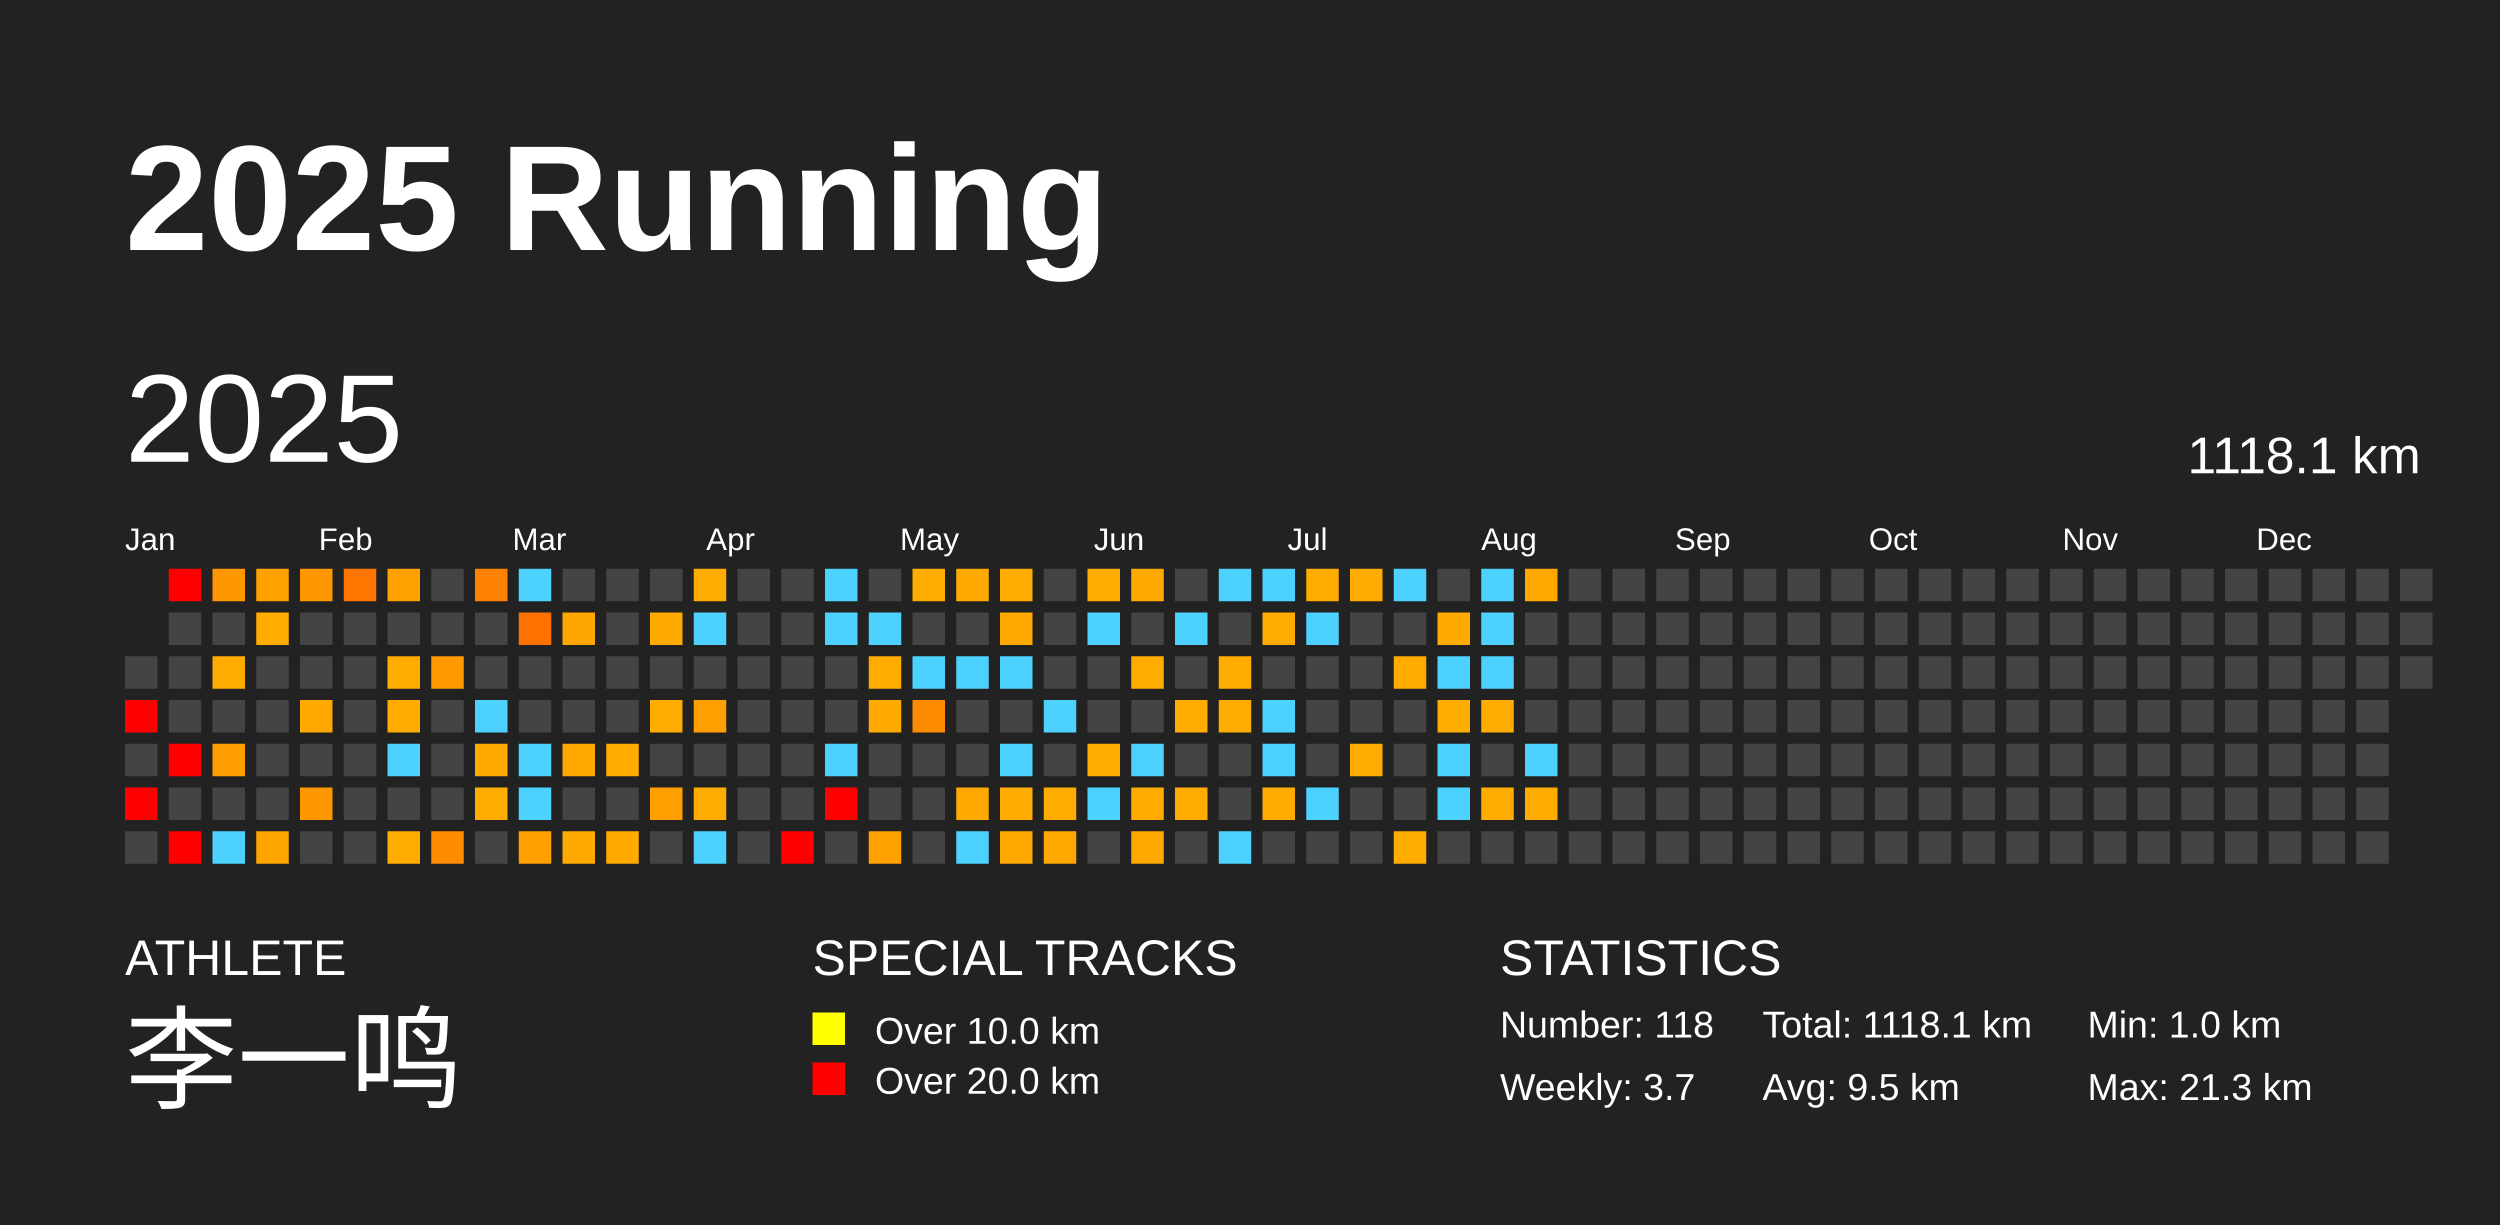
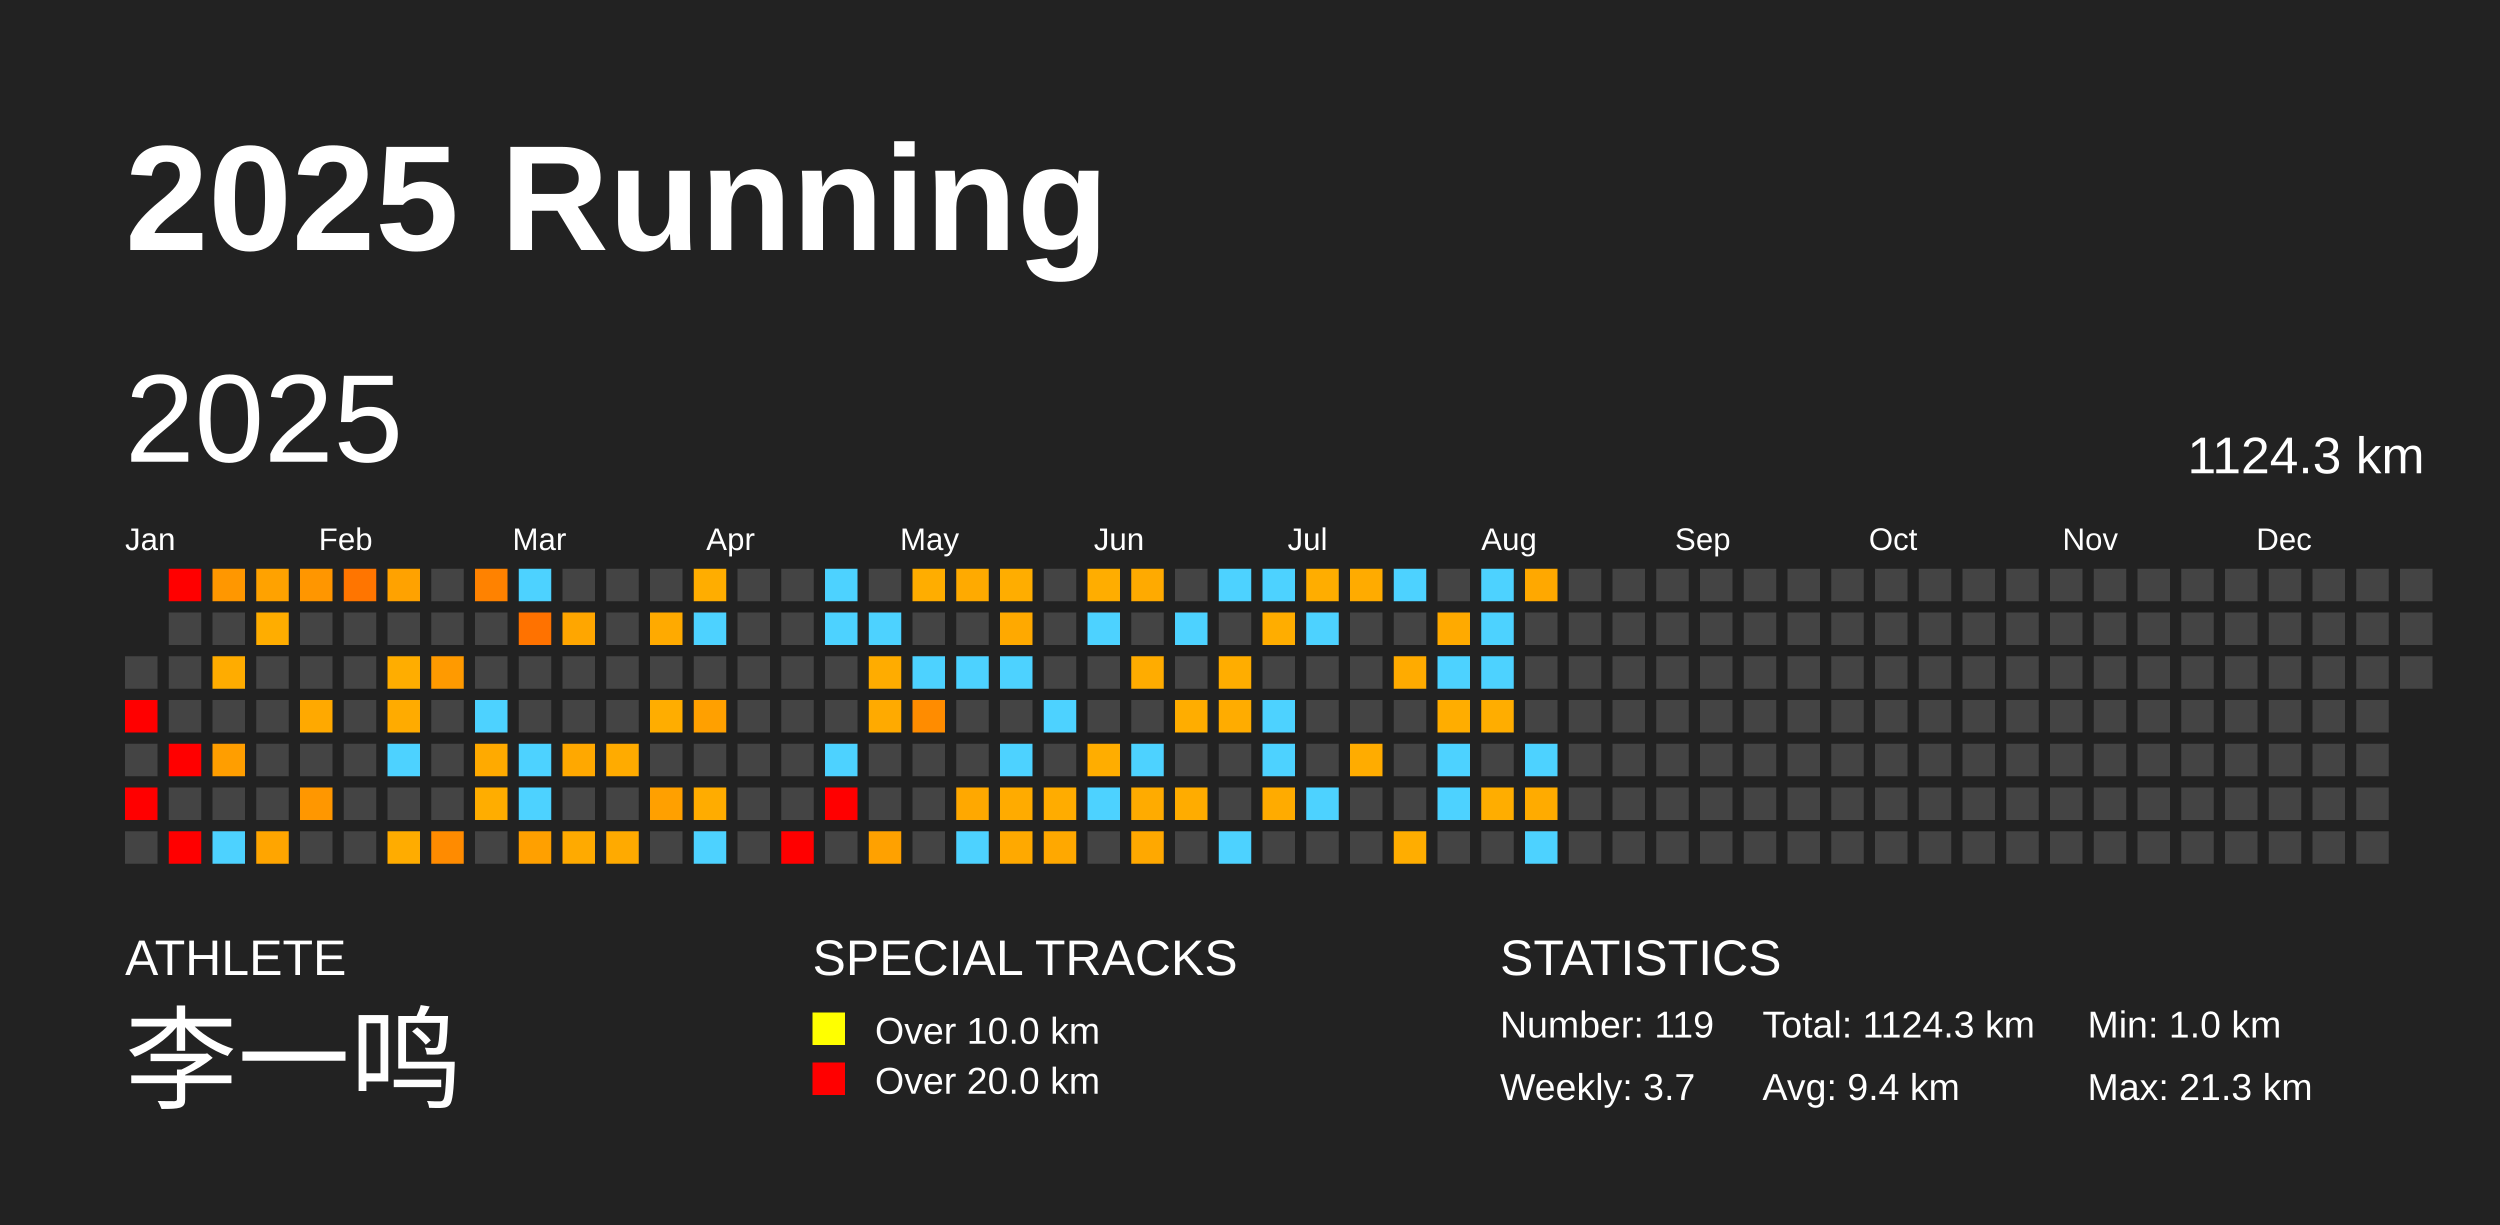
<svg xmlns="http://www.w3.org/2000/svg" baseProfile="full" height="98mm" version="1.1" viewBox="0,0,200,98" width="200mm">
  <defs />
  <rect fill="#222222" height="98" width="200" x="0" y="0" />
  <text fill="#FFFFFF" style="font-size:12px; font-family:Arial; font-weight:bold;" x="10" y="20">2025 Running</text>
  <text fill="#FFFFFF" style="font-size:4px; font-family:Arial" x="10" y="78">ATHLETE</text>
  <text fill="#FFFFFF" style="font-size:9px; font-family:Arial" x="10" y="88">李一鸣</text>
  <text fill="#FFFFFF" style="font-size:4px; font-family:Arial" x="65" y="78">SPECIAL TRACKS</text>
  <rect fill="yellow" height="2.6" width="2.6" x="65" y="81" />
  <text fill="#FFFFFF" style="font-size:3px; font-family:Arial" x="70" y="83.5">Over 10.0 km</text>
  <rect fill="red" height="2.6" width="2.6" x="65" y="85" />
  <text fill="#FFFFFF" style="font-size:3px; font-family:Arial" x="70" y="87.5">Over 20.0 km</text>
  <text fill="#FFFFFF" style="font-size:4px; font-family:Arial" x="120" y="78">STATISTICS</text>
-   <text fill="#FFFFFF" style="font-size:3px; font-family:Arial" x="120" y="83">Number: 118</text>
+   <text fill="#FFFFFF" style="font-size:3px; font-family:Arial" x="120" y="83">Number: 119</text>
  <text fill="#FFFFFF" style="font-size:3px; font-family:Arial" x="120" y="88">Weekly: 3.7</text>
-   <text fill="#FFFFFF" style="font-size:3px; font-family:Arial" x="141" y="83">Total: 1118.1 km</text>
-   <text fill="#FFFFFF" style="font-size:3px; font-family:Arial" x="141" y="88">Avg: 9.5 km</text>
+   <text fill="#FFFFFF" style="font-size:3px; font-family:Arial" x="141" y="83">Total: 1124.3 km</text>
+   <text fill="#FFFFFF" style="font-size:3px; font-family:Arial" x="141" y="88">Avg: 9.4 km</text>
  <text fill="#FFFFFF" style="font-size:3px; font-family:Arial" x="167" y="83">Min: 1.0 km</text>
  <text fill="#FFFFFF" style="font-size:3px; font-family:Arial" x="167" y="88">Max: 21.3 km</text>
  <text dominant-baseline="hanging" fill="#FFFFFF" style="font-size:10.0px; font-family:Arial;" x="10" y="30">2025</text>
-   <text dominant-baseline="hanging" fill="#FFFFFF" style="font-size:4.125px; font-family:Arial;" x="175" y="35">1118.1 km</text>
+   <text dominant-baseline="hanging" fill="#FFFFFF" style="font-size:4.125px; font-family:Arial;" x="175" y="35">1124.3 km</text>
  <text fill="#FFFFFF" style="font-size:2.5px; font-family:Arial" x="10.0" y="44">Jan</text>
  <text fill="#FFFFFF" style="font-size:2.5px; font-family:Arial" x="25.5" y="44">Feb</text>
  <text fill="#FFFFFF" style="font-size:2.5px; font-family:Arial" x="41.0" y="44">Mar</text>
  <text fill="#FFFFFF" style="font-size:2.5px; font-family:Arial" x="56.5" y="44">Apr</text>
  <text fill="#FFFFFF" style="font-size:2.5px; font-family:Arial" x="72.0" y="44">May</text>
  <text fill="#FFFFFF" style="font-size:2.5px; font-family:Arial" x="87.5" y="44">Jun</text>
  <text fill="#FFFFFF" style="font-size:2.5px; font-family:Arial" x="103.0" y="44">Jul</text>
  <text fill="#FFFFFF" style="font-size:2.5px; font-family:Arial" x="118.5" y="44">Aug</text>
  <text fill="#FFFFFF" style="font-size:2.5px; font-family:Arial" x="134.0" y="44">Sep</text>
  <text fill="#FFFFFF" style="font-size:2.5px; font-family:Arial" x="149.5" y="44">Oct</text>
  <text fill="#FFFFFF" style="font-size:2.5px; font-family:Arial" x="165.0" y="44">Nov</text>
  <text fill="#FFFFFF" style="font-size:2.5px; font-family:Arial" x="180.5" y="44">Dec</text>
  <rect fill="#444444" height="2.6" width="2.6" x="10.0" y="52.5" />
  <rect fill="red" height="2.6" width="2.6" x="10.0" y="56.0" />
  <rect fill="#444444" height="2.6" width="2.6" x="10.0" y="59.5" />
  <rect fill="red" height="2.6" width="2.6" x="10.0" y="63.0" />
  <rect fill="#444444" height="2.6" width="2.6" x="10.0" y="66.5" />
  <rect fill="red" height="2.6" width="2.6" x="13.5" y="45.5" />
  <rect fill="#444444" height="2.6" width="2.6" x="13.5" y="49.0" />
  <rect fill="#444444" height="2.6" width="2.6" x="13.5" y="52.5" />
  <rect fill="#444444" height="2.6" width="2.6" x="13.5" y="56.0" />
  <rect fill="red" height="2.6" width="2.6" x="13.5" y="59.5" />
  <rect fill="#444444" height="2.6" width="2.6" x="13.5" y="63.0" />
  <rect fill="red" height="2.6" width="2.6" x="13.5" y="66.5" />
  <rect fill="#ff9700" height="2.6" width="2.6" x="17.0" y="45.5" />
  <rect fill="#444444" height="2.6" width="2.6" x="17.0" y="49.0" />
  <rect fill="#ffac00" height="2.6" width="2.6" x="17.0" y="52.5" />
  <rect fill="#444444" height="2.6" width="2.6" x="17.0" y="56.0" />
  <rect fill="#ff9e00" height="2.6" width="2.6" x="17.0" y="59.5" />
  <rect fill="#444444" height="2.6" width="2.6" x="17.0" y="63.0" />
  <rect fill="#4dd2ff" height="2.6" width="2.6" x="17.0" y="66.5" />
  <rect fill="#ffa200" height="2.6" width="2.6" x="20.5" y="45.5" />
  <rect fill="#ffad00" height="2.6" width="2.6" x="20.5" y="49.0" />
  <rect fill="#444444" height="2.6" width="2.6" x="20.5" y="52.5" />
  <rect fill="#444444" height="2.6" width="2.6" x="20.5" y="56.0" />
  <rect fill="#444444" height="2.6" width="2.6" x="20.5" y="59.5" />
  <rect fill="#444444" height="2.6" width="2.6" x="20.5" y="63.0" />
  <rect fill="#ffa500" height="2.6" width="2.6" x="20.5" y="66.5" />
  <rect fill="#ff9600" height="2.6" width="2.6" x="24.0" y="45.5" />
  <rect fill="#444444" height="2.6" width="2.6" x="24.0" y="49.0" />
  <rect fill="#444444" height="2.6" width="2.6" x="24.0" y="52.5" />
  <rect fill="#ffa900" height="2.6" width="2.6" x="24.0" y="56.0" />
  <rect fill="#444444" height="2.6" width="2.6" x="24.0" y="59.5" />
  <rect fill="#ff9700" height="2.6" width="2.6" x="24.0" y="63.0" />
  <rect fill="#444444" height="2.6" width="2.6" x="24.0" y="66.5" />
  <rect fill="#ff7500" height="2.6" width="2.6" x="27.5" y="45.5" />
  <rect fill="#444444" height="2.6" width="2.6" x="27.5" y="49.0" />
  <rect fill="#444444" height="2.6" width="2.6" x="27.5" y="52.5" />
  <rect fill="#444444" height="2.6" width="2.6" x="27.5" y="56.0" />
  <rect fill="#444444" height="2.6" width="2.6" x="27.5" y="59.5" />
  <rect fill="#444444" height="2.6" width="2.6" x="27.5" y="63.0" />
  <rect fill="#444444" height="2.6" width="2.6" x="27.5" y="66.5" />
  <rect fill="#ffa200" height="2.6" width="2.6" x="31.0" y="45.5" />
  <rect fill="#444444" height="2.6" width="2.6" x="31.0" y="49.0" />
  <rect fill="#ffad00" height="2.6" width="2.6" x="31.0" y="52.5" />
  <rect fill="#ffab00" height="2.6" width="2.6" x="31.0" y="56.0" />
  <rect fill="#4dd2ff" height="2.6" width="2.6" x="31.0" y="59.5" />
  <rect fill="#444444" height="2.6" width="2.6" x="31.0" y="63.0" />
  <rect fill="#ffac00" height="2.6" width="2.6" x="31.0" y="66.5" />
  <rect fill="#444444" height="2.6" width="2.6" x="34.5" y="45.5" />
  <rect fill="#444444" height="2.6" width="2.6" x="34.5" y="49.0" />
  <rect fill="#ff9a00" height="2.6" width="2.6" x="34.5" y="52.5" />
  <rect fill="#444444" height="2.6" width="2.6" x="34.5" y="56.0" />
  <rect fill="#444444" height="2.6" width="2.6" x="34.5" y="59.5" />
  <rect fill="#444444" height="2.6" width="2.6" x="34.5" y="63.0" />
  <rect fill="#ff8b00" height="2.6" width="2.6" x="34.5" y="66.5" />
  <rect fill="#ff8200" height="2.6" width="2.6" x="38.0" y="45.5" />
  <rect fill="#444444" height="2.6" width="2.6" x="38.0" y="49.0" />
  <rect fill="#444444" height="2.6" width="2.6" x="38.0" y="52.5" />
  <rect fill="#4dd2ff" height="2.6" width="2.6" x="38.0" y="56.0" />
  <rect fill="#ffaa00" height="2.6" width="2.6" x="38.0" y="59.5" />
  <rect fill="#ffad00" height="2.6" width="2.6" x="38.0" y="63.0" />
  <rect fill="#444444" height="2.6" width="2.6" x="38.0" y="66.5" />
  <rect fill="#4dd2ff" height="2.6" width="2.6" x="41.5" y="45.5" />
  <rect fill="#ff7200" height="2.6" width="2.6" x="41.5" y="49.0" />
  <rect fill="#444444" height="2.6" width="2.6" x="41.5" y="52.5" />
  <rect fill="#444444" height="2.6" width="2.6" x="41.5" y="56.0" />
  <rect fill="#4dd2ff" height="2.6" width="2.6" x="41.5" y="59.5" />
  <rect fill="#4dd2ff" height="2.6" width="2.6" x="41.5" y="63.0" />
  <rect fill="#ffa000" height="2.6" width="2.6" x="41.5" y="66.5" />
  <rect fill="#444444" height="2.6" width="2.6" x="45.0" y="45.5" />
  <rect fill="#ffa600" height="2.6" width="2.6" x="45.0" y="49.0" />
  <rect fill="#444444" height="2.6" width="2.6" x="45.0" y="52.5" />
  <rect fill="#444444" height="2.6" width="2.6" x="45.0" y="56.0" />
  <rect fill="#ffa800" height="2.6" width="2.6" x="45.0" y="59.5" />
  <rect fill="#444444" height="2.6" width="2.6" x="45.0" y="63.0" />
  <rect fill="#ffaa00" height="2.6" width="2.6" x="45.0" y="66.5" />
  <rect fill="#444444" height="2.6" width="2.6" x="48.5" y="45.5" />
  <rect fill="#444444" height="2.6" width="2.6" x="48.5" y="49.0" />
  <rect fill="#444444" height="2.6" width="2.6" x="48.5" y="52.5" />
  <rect fill="#444444" height="2.6" width="2.6" x="48.5" y="56.0" />
  <rect fill="#ffab00" height="2.6" width="2.6" x="48.5" y="59.5" />
  <rect fill="#444444" height="2.6" width="2.6" x="48.5" y="63.0" />
  <rect fill="#ffaa00" height="2.6" width="2.6" x="48.5" y="66.5" />
  <rect fill="#444444" height="2.6" width="2.6" x="52.0" y="45.5" />
  <rect fill="#ffaa00" height="2.6" width="2.6" x="52.0" y="49.0" />
  <rect fill="#444444" height="2.6" width="2.6" x="52.0" y="52.5" />
  <rect fill="#ffad00" height="2.6" width="2.6" x="52.0" y="56.0" />
  <rect fill="#444444" height="2.6" width="2.6" x="52.0" y="59.5" />
  <rect fill="#ffa000" height="2.6" width="2.6" x="52.0" y="63.0" />
  <rect fill="#444444" height="2.6" width="2.6" x="52.0" y="66.5" />
  <rect fill="#ffad00" height="2.6" width="2.6" x="55.5" y="45.5" />
  <rect fill="#4dd2ff" height="2.6" width="2.6" x="55.5" y="49.0" />
  <rect fill="#444444" height="2.6" width="2.6" x="55.5" y="52.5" />
  <rect fill="#ffa000" height="2.6" width="2.6" x="55.5" y="56.0" />
  <rect fill="#444444" height="2.6" width="2.6" x="55.5" y="59.5" />
  <rect fill="#ffac00" height="2.6" width="2.6" x="55.5" y="63.0" />
  <rect fill="#4dd2ff" height="2.6" width="2.6" x="55.5" y="66.5" />
  <rect fill="#444444" height="2.6" width="2.6" x="59.0" y="45.5" />
  <rect fill="#444444" height="2.6" width="2.6" x="59.0" y="49.0" />
  <rect fill="#444444" height="2.6" width="2.6" x="59.0" y="52.5" />
  <rect fill="#444444" height="2.6" width="2.6" x="59.0" y="56.0" />
  <rect fill="#444444" height="2.6" width="2.6" x="59.0" y="59.5" />
  <rect fill="#444444" height="2.6" width="2.6" x="59.0" y="63.0" />
  <rect fill="#444444" height="2.6" width="2.6" x="59.0" y="66.5" />
  <rect fill="#444444" height="2.6" width="2.6" x="62.5" y="45.5" />
  <rect fill="#444444" height="2.6" width="2.6" x="62.5" y="49.0" />
  <rect fill="#444444" height="2.6" width="2.6" x="62.5" y="52.5" />
  <rect fill="#444444" height="2.6" width="2.6" x="62.5" y="56.0" />
  <rect fill="#444444" height="2.6" width="2.6" x="62.5" y="59.5" />
  <rect fill="#444444" height="2.6" width="2.6" x="62.5" y="63.0" />
  <rect fill="red" height="2.6" width="2.6" x="62.5" y="66.5" />
  <rect fill="#4dd2ff" height="2.6" width="2.6" x="66.0" y="45.5" />
  <rect fill="#4dd2ff" height="2.6" width="2.6" x="66.0" y="49.0" />
  <rect fill="#444444" height="2.6" width="2.6" x="66.0" y="52.5" />
  <rect fill="#444444" height="2.6" width="2.6" x="66.0" y="56.0" />
  <rect fill="#4dd2ff" height="2.6" width="2.6" x="66.0" y="59.5" />
  <rect fill="red" height="2.6" width="2.6" x="66.0" y="63.0" />
  <rect fill="#444444" height="2.6" width="2.6" x="66.0" y="66.5" />
  <rect fill="#444444" height="2.6" width="2.6" x="69.5" y="45.5" />
  <rect fill="#4dd2ff" height="2.6" width="2.6" x="69.5" y="49.0" />
  <rect fill="#ffac00" height="2.6" width="2.6" x="69.5" y="52.5" />
  <rect fill="#ffaa00" height="2.6" width="2.6" x="69.5" y="56.0" />
  <rect fill="#444444" height="2.6" width="2.6" x="69.5" y="59.5" />
  <rect fill="#444444" height="2.6" width="2.6" x="69.5" y="63.0" />
  <rect fill="#ffa100" height="2.6" width="2.6" x="69.5" y="66.5" />
  <rect fill="#ffad00" height="2.6" width="2.6" x="73.0" y="45.5" />
  <rect fill="#444444" height="2.6" width="2.6" x="73.0" y="49.0" />
  <rect fill="#4dd2ff" height="2.6" width="2.6" x="73.0" y="52.5" />
  <rect fill="#ff8c00" height="2.6" width="2.6" x="73.0" y="56.0" />
  <rect fill="#444444" height="2.6" width="2.6" x="73.0" y="59.5" />
  <rect fill="#444444" height="2.6" width="2.6" x="73.0" y="63.0" />
  <rect fill="#444444" height="2.6" width="2.6" x="73.0" y="66.5" />
  <rect fill="#ffaa00" height="2.6" width="2.6" x="76.5" y="45.5" />
  <rect fill="#444444" height="2.6" width="2.6" x="76.5" y="49.0" />
  <rect fill="#4dd2ff" height="2.6" width="2.6" x="76.5" y="52.5" />
  <rect fill="#444444" height="2.6" width="2.6" x="76.5" y="56.0" />
  <rect fill="#444444" height="2.6" width="2.6" x="76.5" y="59.5" />
  <rect fill="#ffa800" height="2.6" width="2.6" x="76.5" y="63.0" />
  <rect fill="#4dd2ff" height="2.6" width="2.6" x="76.5" y="66.5" />
  <rect fill="#ffad00" height="2.6" width="2.6" x="80.0" y="45.5" />
  <rect fill="#ffa900" height="2.6" width="2.6" x="80.0" y="49.0" />
  <rect fill="#4dd2ff" height="2.6" width="2.6" x="80.0" y="52.5" />
  <rect fill="#444444" height="2.6" width="2.6" x="80.0" y="56.0" />
  <rect fill="#4dd2ff" height="2.6" width="2.6" x="80.0" y="59.5" />
  <rect fill="#ffab00" height="2.6" width="2.6" x="80.0" y="63.0" />
  <rect fill="#ffa900" height="2.6" width="2.6" x="80.0" y="66.5" />
  <rect fill="#444444" height="2.6" width="2.6" x="83.5" y="45.5" />
  <rect fill="#444444" height="2.6" width="2.6" x="83.5" y="49.0" />
  <rect fill="#444444" height="2.6" width="2.6" x="83.5" y="52.5" />
  <rect fill="#4dd2ff" height="2.6" width="2.6" x="83.5" y="56.0" />
  <rect fill="#444444" height="2.6" width="2.6" x="83.5" y="59.5" />
  <rect fill="#ffac00" height="2.6" width="2.6" x="83.5" y="63.0" />
  <rect fill="#ffa800" height="2.6" width="2.6" x="83.5" y="66.5" />
  <rect fill="#ffad00" height="2.6" width="2.6" x="87.0" y="45.5" />
  <rect fill="#4dd2ff" height="2.6" width="2.6" x="87.0" y="49.0" />
  <rect fill="#444444" height="2.6" width="2.6" x="87.0" y="52.5" />
  <rect fill="#444444" height="2.6" width="2.6" x="87.0" y="56.0" />
  <rect fill="#ffad00" height="2.6" width="2.6" x="87.0" y="59.5" />
  <rect fill="#4dd2ff" height="2.6" width="2.6" x="87.0" y="63.0" />
  <rect fill="#444444" height="2.6" width="2.6" x="87.0" y="66.5" />
  <rect fill="#ffaa00" height="2.6" width="2.6" x="90.5" y="45.5" />
  <rect fill="#444444" height="2.6" width="2.6" x="90.5" y="49.0" />
  <rect fill="#ffac00" height="2.6" width="2.6" x="90.5" y="52.5" />
  <rect fill="#444444" height="2.6" width="2.6" x="90.5" y="56.0" />
  <rect fill="#4dd2ff" height="2.6" width="2.6" x="90.5" y="59.5" />
  <rect fill="#ffab00" height="2.6" width="2.6" x="90.5" y="63.0" />
  <rect fill="#ffa800" height="2.6" width="2.6" x="90.5" y="66.5" />
  <rect fill="#444444" height="2.6" width="2.6" x="94.0" y="45.5" />
  <rect fill="#4dd2ff" height="2.6" width="2.6" x="94.0" y="49.0" />
  <rect fill="#444444" height="2.6" width="2.6" x="94.0" y="52.5" />
  <rect fill="#ffad00" height="2.6" width="2.6" x="94.0" y="56.0" />
  <rect fill="#444444" height="2.6" width="2.6" x="94.0" y="59.5" />
  <rect fill="#ffac00" height="2.6" width="2.6" x="94.0" y="63.0" />
  <rect fill="#444444" height="2.6" width="2.6" x="94.0" y="66.5" />
  <rect fill="#4dd2ff" height="2.6" width="2.6" x="97.5" y="45.5" />
  <rect fill="#444444" height="2.6" width="2.6" x="97.5" y="49.0" />
  <rect fill="#ffad00" height="2.6" width="2.6" x="97.5" y="52.5" />
  <rect fill="#ffac00" height="2.6" width="2.6" x="97.5" y="56.0" />
  <rect fill="#444444" height="2.6" width="2.6" x="97.5" y="59.5" />
  <rect fill="#444444" height="2.6" width="2.6" x="97.5" y="63.0" />
  <rect fill="#4dd2ff" height="2.6" width="2.6" x="97.5" y="66.5" />
  <rect fill="#4dd2ff" height="2.6" width="2.6" x="101.0" y="45.5" />
  <rect fill="#ffad00" height="2.6" width="2.6" x="101.0" y="49.0" />
  <rect fill="#444444" height="2.6" width="2.6" x="101.0" y="52.5" />
  <rect fill="#4dd2ff" height="2.6" width="2.6" x="101.0" y="56.0" />
  <rect fill="#4dd2ff" height="2.6" width="2.6" x="101.0" y="59.5" />
  <rect fill="#ffab00" height="2.6" width="2.6" x="101.0" y="63.0" />
  <rect fill="#444444" height="2.6" width="2.6" x="101.0" y="66.5" />
  <rect fill="#ffad00" height="2.6" width="2.6" x="104.5" y="45.5" />
  <rect fill="#4dd2ff" height="2.6" width="2.6" x="104.5" y="49.0" />
  <rect fill="#444444" height="2.6" width="2.6" x="104.5" y="52.5" />
  <rect fill="#444444" height="2.6" width="2.6" x="104.5" y="56.0" />
  <rect fill="#444444" height="2.6" width="2.6" x="104.5" y="59.5" />
  <rect fill="#4dd2ff" height="2.6" width="2.6" x="104.5" y="63.0" />
  <rect fill="#444444" height="2.6" width="2.6" x="104.5" y="66.5" />
  <rect fill="#ffab00" height="2.6" width="2.6" x="108.0" y="45.5" />
  <rect fill="#444444" height="2.6" width="2.6" x="108.0" y="49.0" />
  <rect fill="#444444" height="2.6" width="2.6" x="108.0" y="52.5" />
  <rect fill="#444444" height="2.6" width="2.6" x="108.0" y="56.0" />
  <rect fill="#ffac00" height="2.6" width="2.6" x="108.0" y="59.5" />
  <rect fill="#444444" height="2.6" width="2.6" x="108.0" y="63.0" />
  <rect fill="#444444" height="2.6" width="2.6" x="108.0" y="66.5" />
  <rect fill="#4dd2ff" height="2.6" width="2.6" x="111.5" y="45.5" />
  <rect fill="#444444" height="2.6" width="2.6" x="111.5" y="49.0" />
  <rect fill="#ffab00" height="2.6" width="2.6" x="111.5" y="52.5" />
  <rect fill="#444444" height="2.6" width="2.6" x="111.5" y="56.0" />
  <rect fill="#444444" height="2.6" width="2.6" x="111.5" y="59.5" />
  <rect fill="#444444" height="2.6" width="2.6" x="111.5" y="63.0" />
  <rect fill="#ffad00" height="2.6" width="2.6" x="111.5" y="66.5" />
  <rect fill="#444444" height="2.6" width="2.6" x="115.0" y="45.5" />
  <rect fill="#ffaa00" height="2.6" width="2.6" x="115.0" y="49.0" />
  <rect fill="#4dd2ff" height="2.6" width="2.6" x="115.0" y="52.5" />
  <rect fill="#ffad00" height="2.6" width="2.6" x="115.0" y="56.0" />
  <rect fill="#4dd2ff" height="2.6" width="2.6" x="115.0" y="59.5" />
  <rect fill="#4dd2ff" height="2.6" width="2.6" x="115.0" y="63.0" />
  <rect fill="#444444" height="2.6" width="2.6" x="115.0" y="66.5" />
  <rect fill="#4dd2ff" height="2.6" width="2.6" x="118.5" y="45.5" />
  <rect fill="#4dd2ff" height="2.6" width="2.6" x="118.5" y="49.0" />
  <rect fill="#4dd2ff" height="2.6" width="2.6" x="118.5" y="52.5" />
  <rect fill="#ffad00" height="2.6" width="2.6" x="118.5" y="56.0" />
  <rect fill="#444444" height="2.6" width="2.6" x="118.5" y="59.5" />
  <rect fill="#ffad00" height="2.6" width="2.6" x="118.5" y="63.0" />
  <rect fill="#444444" height="2.6" width="2.6" x="118.5" y="66.5" />
  <rect fill="#ffa800" height="2.6" width="2.6" x="122.0" y="45.5" />
  <rect fill="#444444" height="2.6" width="2.6" x="122.0" y="49.0" />
  <rect fill="#444444" height="2.6" width="2.6" x="122.0" y="52.5" />
  <rect fill="#444444" height="2.6" width="2.6" x="122.0" y="56.0" />
  <rect fill="#4dd2ff" height="2.6" width="2.6" x="122.0" y="59.5" />
  <rect fill="#ffab00" height="2.6" width="2.6" x="122.0" y="63.0" />
-   <rect fill="#444444" height="2.6" width="2.6" x="122.0" y="66.5" />
+   <rect fill="#4dd2ff" height="2.6" width="2.6" x="122.0" y="66.5" />
  <rect fill="#444444" height="2.6" width="2.6" x="125.5" y="45.5" />
  <rect fill="#444444" height="2.6" width="2.6" x="125.5" y="49.0" />
  <rect fill="#444444" height="2.6" width="2.6" x="125.5" y="52.5" />
  <rect fill="#444444" height="2.6" width="2.6" x="125.5" y="56.0" />
  <rect fill="#444444" height="2.6" width="2.6" x="125.5" y="59.5" />
  <rect fill="#444444" height="2.6" width="2.6" x="125.5" y="63.0" />
  <rect fill="#444444" height="2.6" width="2.6" x="125.5" y="66.5" />
  <rect fill="#444444" height="2.6" width="2.6" x="129.0" y="45.5" />
  <rect fill="#444444" height="2.6" width="2.6" x="129.0" y="49.0" />
  <rect fill="#444444" height="2.6" width="2.6" x="129.0" y="52.5" />
  <rect fill="#444444" height="2.6" width="2.6" x="129.0" y="56.0" />
  <rect fill="#444444" height="2.6" width="2.6" x="129.0" y="59.5" />
  <rect fill="#444444" height="2.6" width="2.6" x="129.0" y="63.0" />
  <rect fill="#444444" height="2.6" width="2.6" x="129.0" y="66.5" />
  <rect fill="#444444" height="2.6" width="2.6" x="132.5" y="45.5" />
  <rect fill="#444444" height="2.6" width="2.6" x="132.5" y="49.0" />
  <rect fill="#444444" height="2.6" width="2.6" x="132.5" y="52.5" />
  <rect fill="#444444" height="2.6" width="2.6" x="132.5" y="56.0" />
  <rect fill="#444444" height="2.6" width="2.6" x="132.5" y="59.5" />
  <rect fill="#444444" height="2.6" width="2.6" x="132.5" y="63.0" />
  <rect fill="#444444" height="2.6" width="2.6" x="132.5" y="66.5" />
  <rect fill="#444444" height="2.6" width="2.6" x="136.0" y="45.5" />
  <rect fill="#444444" height="2.6" width="2.6" x="136.0" y="49.0" />
  <rect fill="#444444" height="2.6" width="2.6" x="136.0" y="52.5" />
  <rect fill="#444444" height="2.6" width="2.6" x="136.0" y="56.0" />
  <rect fill="#444444" height="2.6" width="2.6" x="136.0" y="59.5" />
  <rect fill="#444444" height="2.6" width="2.6" x="136.0" y="63.0" />
  <rect fill="#444444" height="2.6" width="2.6" x="136.0" y="66.5" />
  <rect fill="#444444" height="2.6" width="2.6" x="139.5" y="45.5" />
  <rect fill="#444444" height="2.6" width="2.6" x="139.5" y="49.0" />
  <rect fill="#444444" height="2.6" width="2.6" x="139.5" y="52.5" />
  <rect fill="#444444" height="2.6" width="2.6" x="139.5" y="56.0" />
  <rect fill="#444444" height="2.6" width="2.6" x="139.5" y="59.5" />
  <rect fill="#444444" height="2.6" width="2.6" x="139.5" y="63.0" />
  <rect fill="#444444" height="2.6" width="2.6" x="139.5" y="66.5" />
  <rect fill="#444444" height="2.6" width="2.6" x="143.0" y="45.5" />
  <rect fill="#444444" height="2.6" width="2.6" x="143.0" y="49.0" />
  <rect fill="#444444" height="2.6" width="2.6" x="143.0" y="52.5" />
  <rect fill="#444444" height="2.6" width="2.6" x="143.0" y="56.0" />
  <rect fill="#444444" height="2.6" width="2.6" x="143.0" y="59.5" />
  <rect fill="#444444" height="2.6" width="2.6" x="143.0" y="63.0" />
  <rect fill="#444444" height="2.6" width="2.6" x="143.0" y="66.5" />
  <rect fill="#444444" height="2.6" width="2.6" x="146.5" y="45.5" />
  <rect fill="#444444" height="2.6" width="2.6" x="146.5" y="49.0" />
  <rect fill="#444444" height="2.6" width="2.6" x="146.5" y="52.5" />
  <rect fill="#444444" height="2.6" width="2.6" x="146.5" y="56.0" />
  <rect fill="#444444" height="2.6" width="2.6" x="146.5" y="59.5" />
  <rect fill="#444444" height="2.6" width="2.6" x="146.5" y="63.0" />
  <rect fill="#444444" height="2.6" width="2.6" x="146.5" y="66.5" />
  <rect fill="#444444" height="2.6" width="2.6" x="150.0" y="45.5" />
  <rect fill="#444444" height="2.6" width="2.6" x="150.0" y="49.0" />
  <rect fill="#444444" height="2.6" width="2.6" x="150.0" y="52.5" />
  <rect fill="#444444" height="2.6" width="2.6" x="150.0" y="56.0" />
  <rect fill="#444444" height="2.6" width="2.6" x="150.0" y="59.5" />
  <rect fill="#444444" height="2.6" width="2.6" x="150.0" y="63.0" />
  <rect fill="#444444" height="2.6" width="2.6" x="150.0" y="66.5" />
  <rect fill="#444444" height="2.6" width="2.6" x="153.5" y="45.5" />
  <rect fill="#444444" height="2.6" width="2.6" x="153.5" y="49.0" />
  <rect fill="#444444" height="2.6" width="2.6" x="153.5" y="52.5" />
  <rect fill="#444444" height="2.6" width="2.6" x="153.5" y="56.0" />
  <rect fill="#444444" height="2.6" width="2.6" x="153.5" y="59.5" />
  <rect fill="#444444" height="2.6" width="2.6" x="153.5" y="63.0" />
  <rect fill="#444444" height="2.6" width="2.6" x="153.5" y="66.5" />
  <rect fill="#444444" height="2.6" width="2.6" x="157.0" y="45.5" />
  <rect fill="#444444" height="2.6" width="2.6" x="157.0" y="49.0" />
  <rect fill="#444444" height="2.6" width="2.6" x="157.0" y="52.5" />
  <rect fill="#444444" height="2.6" width="2.6" x="157.0" y="56.0" />
  <rect fill="#444444" height="2.6" width="2.6" x="157.0" y="59.5" />
  <rect fill="#444444" height="2.6" width="2.6" x="157.0" y="63.0" />
  <rect fill="#444444" height="2.6" width="2.6" x="157.0" y="66.5" />
  <rect fill="#444444" height="2.6" width="2.6" x="160.5" y="45.5" />
  <rect fill="#444444" height="2.6" width="2.6" x="160.5" y="49.0" />
  <rect fill="#444444" height="2.6" width="2.6" x="160.5" y="52.5" />
  <rect fill="#444444" height="2.6" width="2.6" x="160.5" y="56.0" />
  <rect fill="#444444" height="2.6" width="2.6" x="160.5" y="59.5" />
  <rect fill="#444444" height="2.6" width="2.6" x="160.5" y="63.0" />
  <rect fill="#444444" height="2.6" width="2.6" x="160.5" y="66.5" />
  <rect fill="#444444" height="2.6" width="2.6" x="164.0" y="45.5" />
  <rect fill="#444444" height="2.6" width="2.6" x="164.0" y="49.0" />
  <rect fill="#444444" height="2.6" width="2.6" x="164.0" y="52.5" />
  <rect fill="#444444" height="2.6" width="2.6" x="164.0" y="56.0" />
  <rect fill="#444444" height="2.6" width="2.6" x="164.0" y="59.5" />
  <rect fill="#444444" height="2.6" width="2.6" x="164.0" y="63.0" />
  <rect fill="#444444" height="2.6" width="2.6" x="164.0" y="66.5" />
  <rect fill="#444444" height="2.6" width="2.6" x="167.5" y="45.5" />
  <rect fill="#444444" height="2.6" width="2.6" x="167.5" y="49.0" />
  <rect fill="#444444" height="2.6" width="2.6" x="167.5" y="52.5" />
  <rect fill="#444444" height="2.6" width="2.6" x="167.5" y="56.0" />
  <rect fill="#444444" height="2.6" width="2.6" x="167.5" y="59.5" />
  <rect fill="#444444" height="2.6" width="2.6" x="167.5" y="63.0" />
  <rect fill="#444444" height="2.6" width="2.6" x="167.5" y="66.5" />
  <rect fill="#444444" height="2.6" width="2.6" x="171.0" y="45.5" />
  <rect fill="#444444" height="2.6" width="2.6" x="171.0" y="49.0" />
  <rect fill="#444444" height="2.6" width="2.6" x="171.0" y="52.5" />
  <rect fill="#444444" height="2.6" width="2.6" x="171.0" y="56.0" />
  <rect fill="#444444" height="2.6" width="2.6" x="171.0" y="59.5" />
  <rect fill="#444444" height="2.6" width="2.6" x="171.0" y="63.0" />
  <rect fill="#444444" height="2.6" width="2.6" x="171.0" y="66.5" />
  <rect fill="#444444" height="2.6" width="2.6" x="174.5" y="45.5" />
  <rect fill="#444444" height="2.6" width="2.6" x="174.5" y="49.0" />
  <rect fill="#444444" height="2.6" width="2.6" x="174.5" y="52.5" />
  <rect fill="#444444" height="2.6" width="2.6" x="174.5" y="56.0" />
  <rect fill="#444444" height="2.6" width="2.6" x="174.5" y="59.5" />
  <rect fill="#444444" height="2.6" width="2.6" x="174.5" y="63.0" />
  <rect fill="#444444" height="2.6" width="2.6" x="174.5" y="66.5" />
  <rect fill="#444444" height="2.6" width="2.6" x="178.0" y="45.5" />
  <rect fill="#444444" height="2.6" width="2.6" x="178.0" y="49.0" />
  <rect fill="#444444" height="2.6" width="2.6" x="178.0" y="52.5" />
  <rect fill="#444444" height="2.6" width="2.6" x="178.0" y="56.0" />
  <rect fill="#444444" height="2.6" width="2.6" x="178.0" y="59.5" />
  <rect fill="#444444" height="2.6" width="2.6" x="178.0" y="63.0" />
  <rect fill="#444444" height="2.6" width="2.6" x="178.0" y="66.5" />
  <rect fill="#444444" height="2.6" width="2.6" x="181.5" y="45.5" />
  <rect fill="#444444" height="2.6" width="2.6" x="181.5" y="49.0" />
  <rect fill="#444444" height="2.6" width="2.6" x="181.5" y="52.5" />
  <rect fill="#444444" height="2.6" width="2.6" x="181.5" y="56.0" />
  <rect fill="#444444" height="2.6" width="2.6" x="181.5" y="59.5" />
  <rect fill="#444444" height="2.6" width="2.6" x="181.5" y="63.0" />
  <rect fill="#444444" height="2.6" width="2.6" x="181.5" y="66.5" />
  <rect fill="#444444" height="2.6" width="2.6" x="185.0" y="45.5" />
  <rect fill="#444444" height="2.6" width="2.6" x="185.0" y="49.0" />
  <rect fill="#444444" height="2.6" width="2.6" x="185.0" y="52.5" />
  <rect fill="#444444" height="2.6" width="2.6" x="185.0" y="56.0" />
  <rect fill="#444444" height="2.6" width="2.6" x="185.0" y="59.5" />
  <rect fill="#444444" height="2.6" width="2.6" x="185.0" y="63.0" />
  <rect fill="#444444" height="2.6" width="2.6" x="185.0" y="66.5" />
  <rect fill="#444444" height="2.6" width="2.6" x="188.5" y="45.5" />
  <rect fill="#444444" height="2.6" width="2.6" x="188.5" y="49.0" />
  <rect fill="#444444" height="2.6" width="2.6" x="188.5" y="52.5" />
  <rect fill="#444444" height="2.6" width="2.6" x="188.5" y="56.0" />
  <rect fill="#444444" height="2.6" width="2.6" x="188.5" y="59.5" />
  <rect fill="#444444" height="2.6" width="2.6" x="188.5" y="63.0" />
  <rect fill="#444444" height="2.6" width="2.6" x="188.5" y="66.5" />
  <rect fill="#444444" height="2.6" width="2.6" x="192.0" y="45.5" />
  <rect fill="#444444" height="2.6" width="2.6" x="192.0" y="49.0" />
  <rect fill="#444444" height="2.6" width="2.6" x="192.0" y="52.5" />
</svg>
